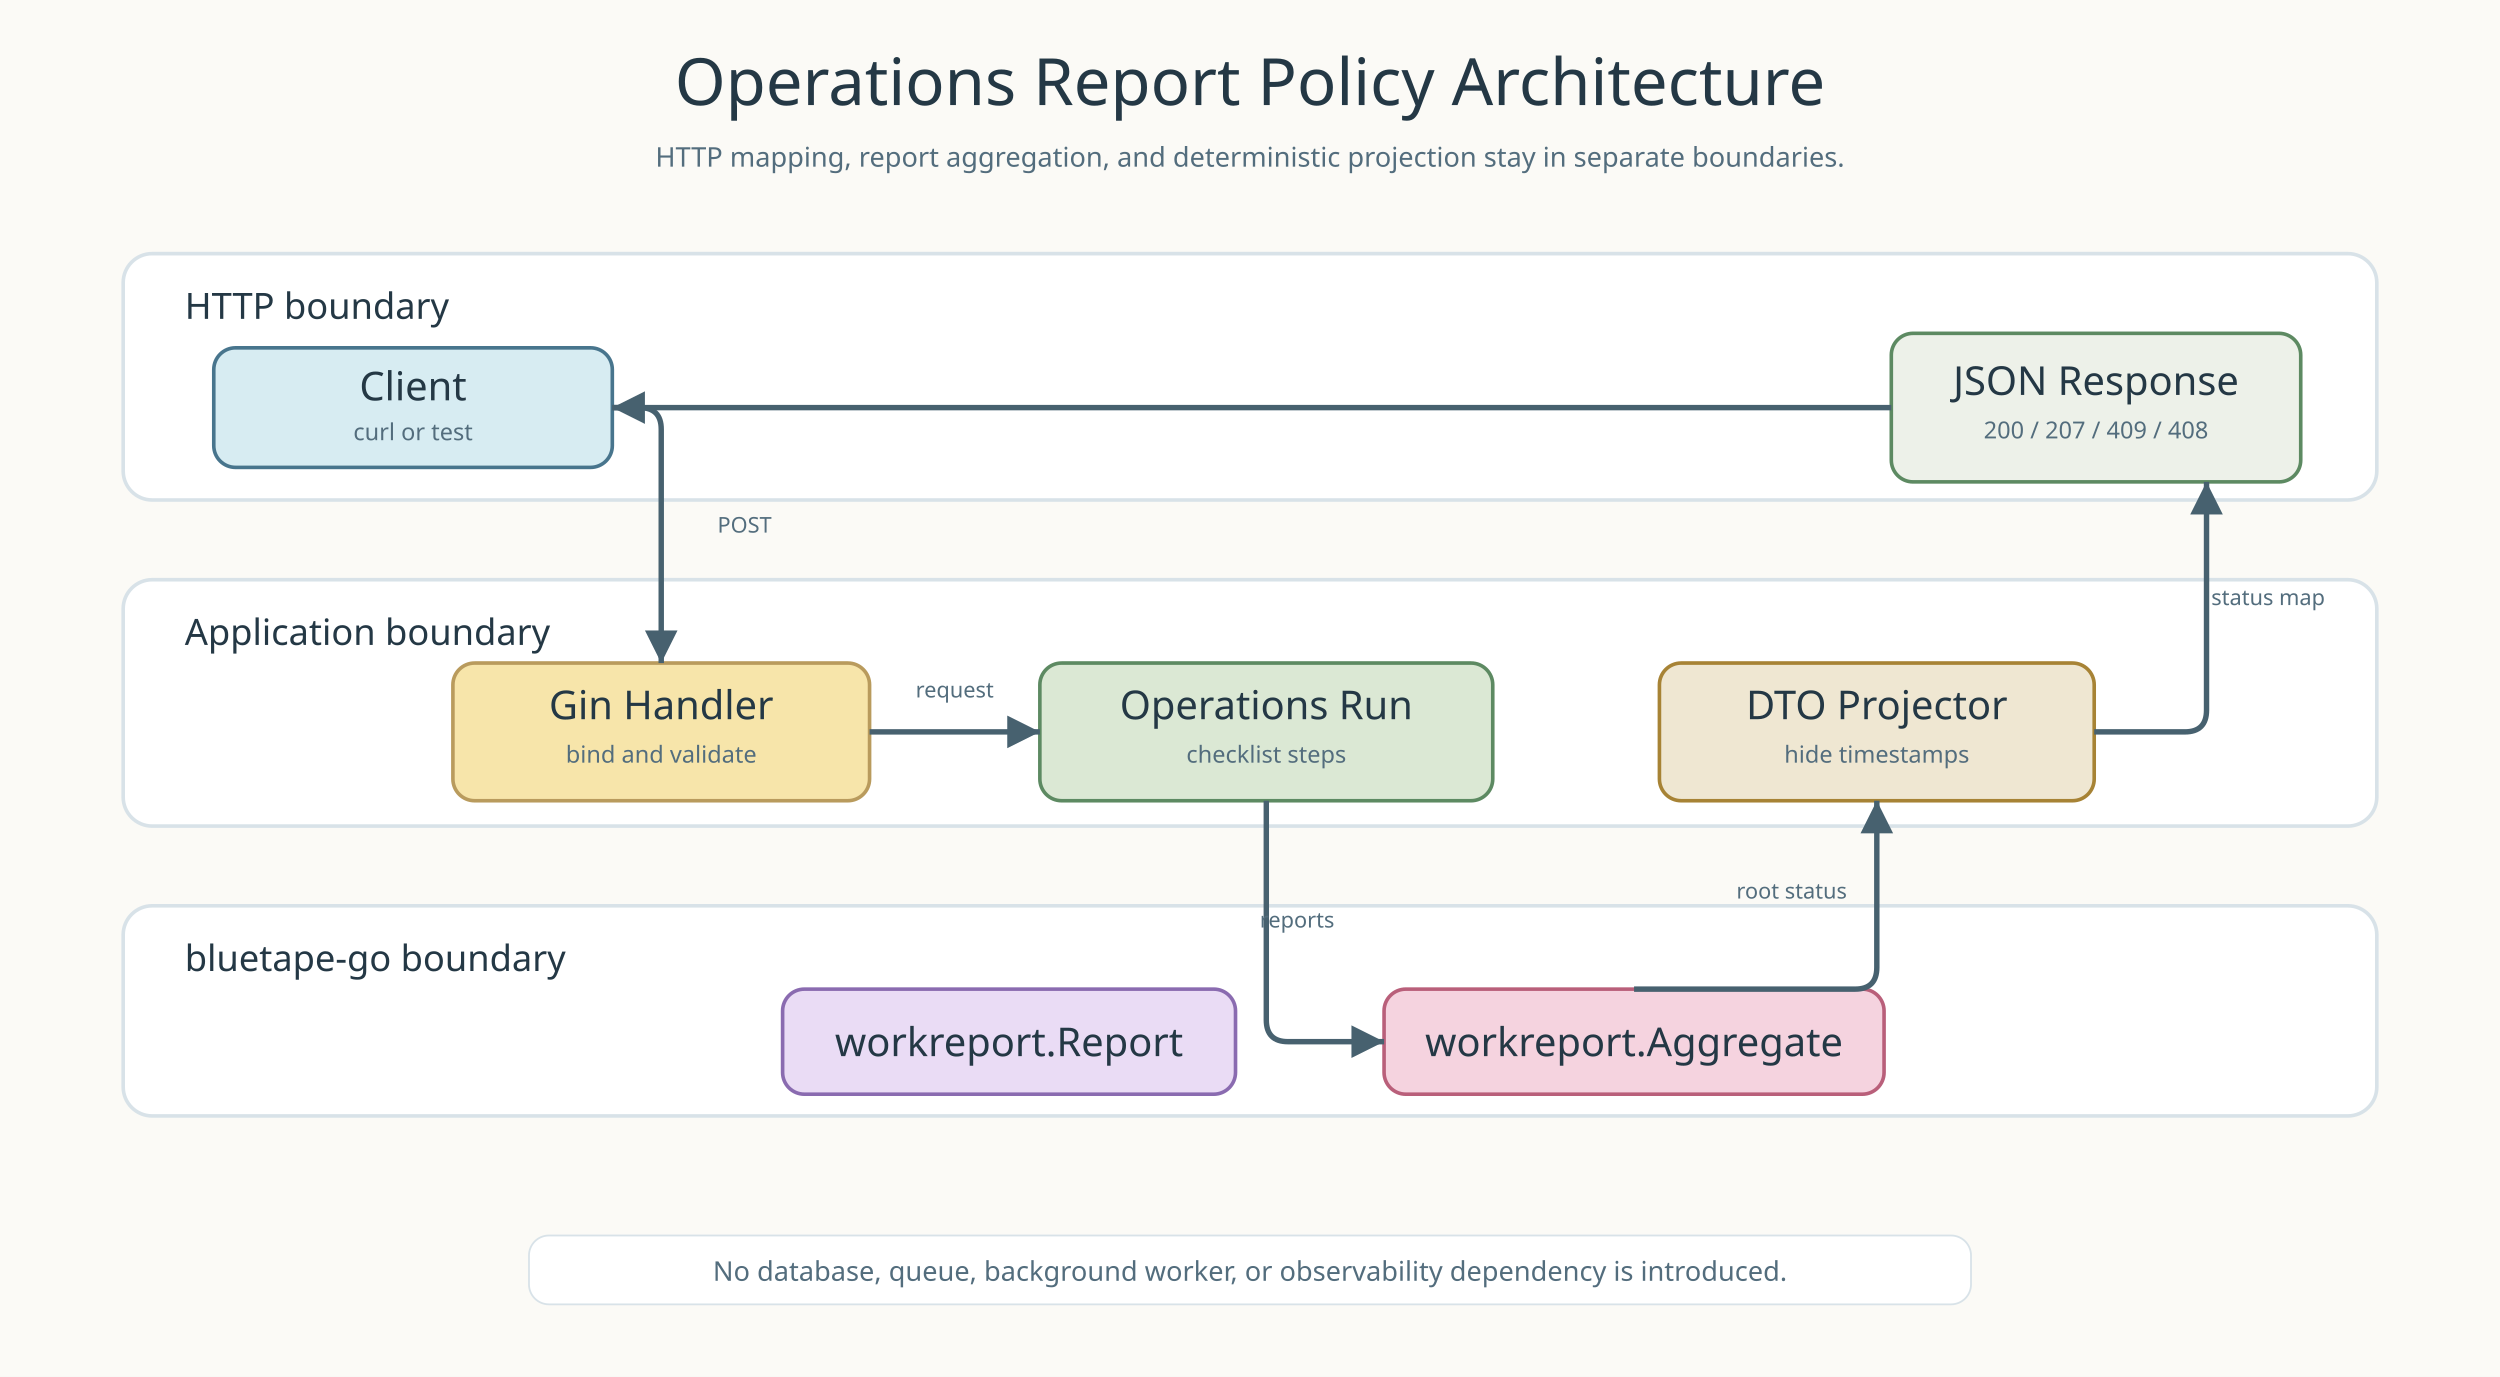
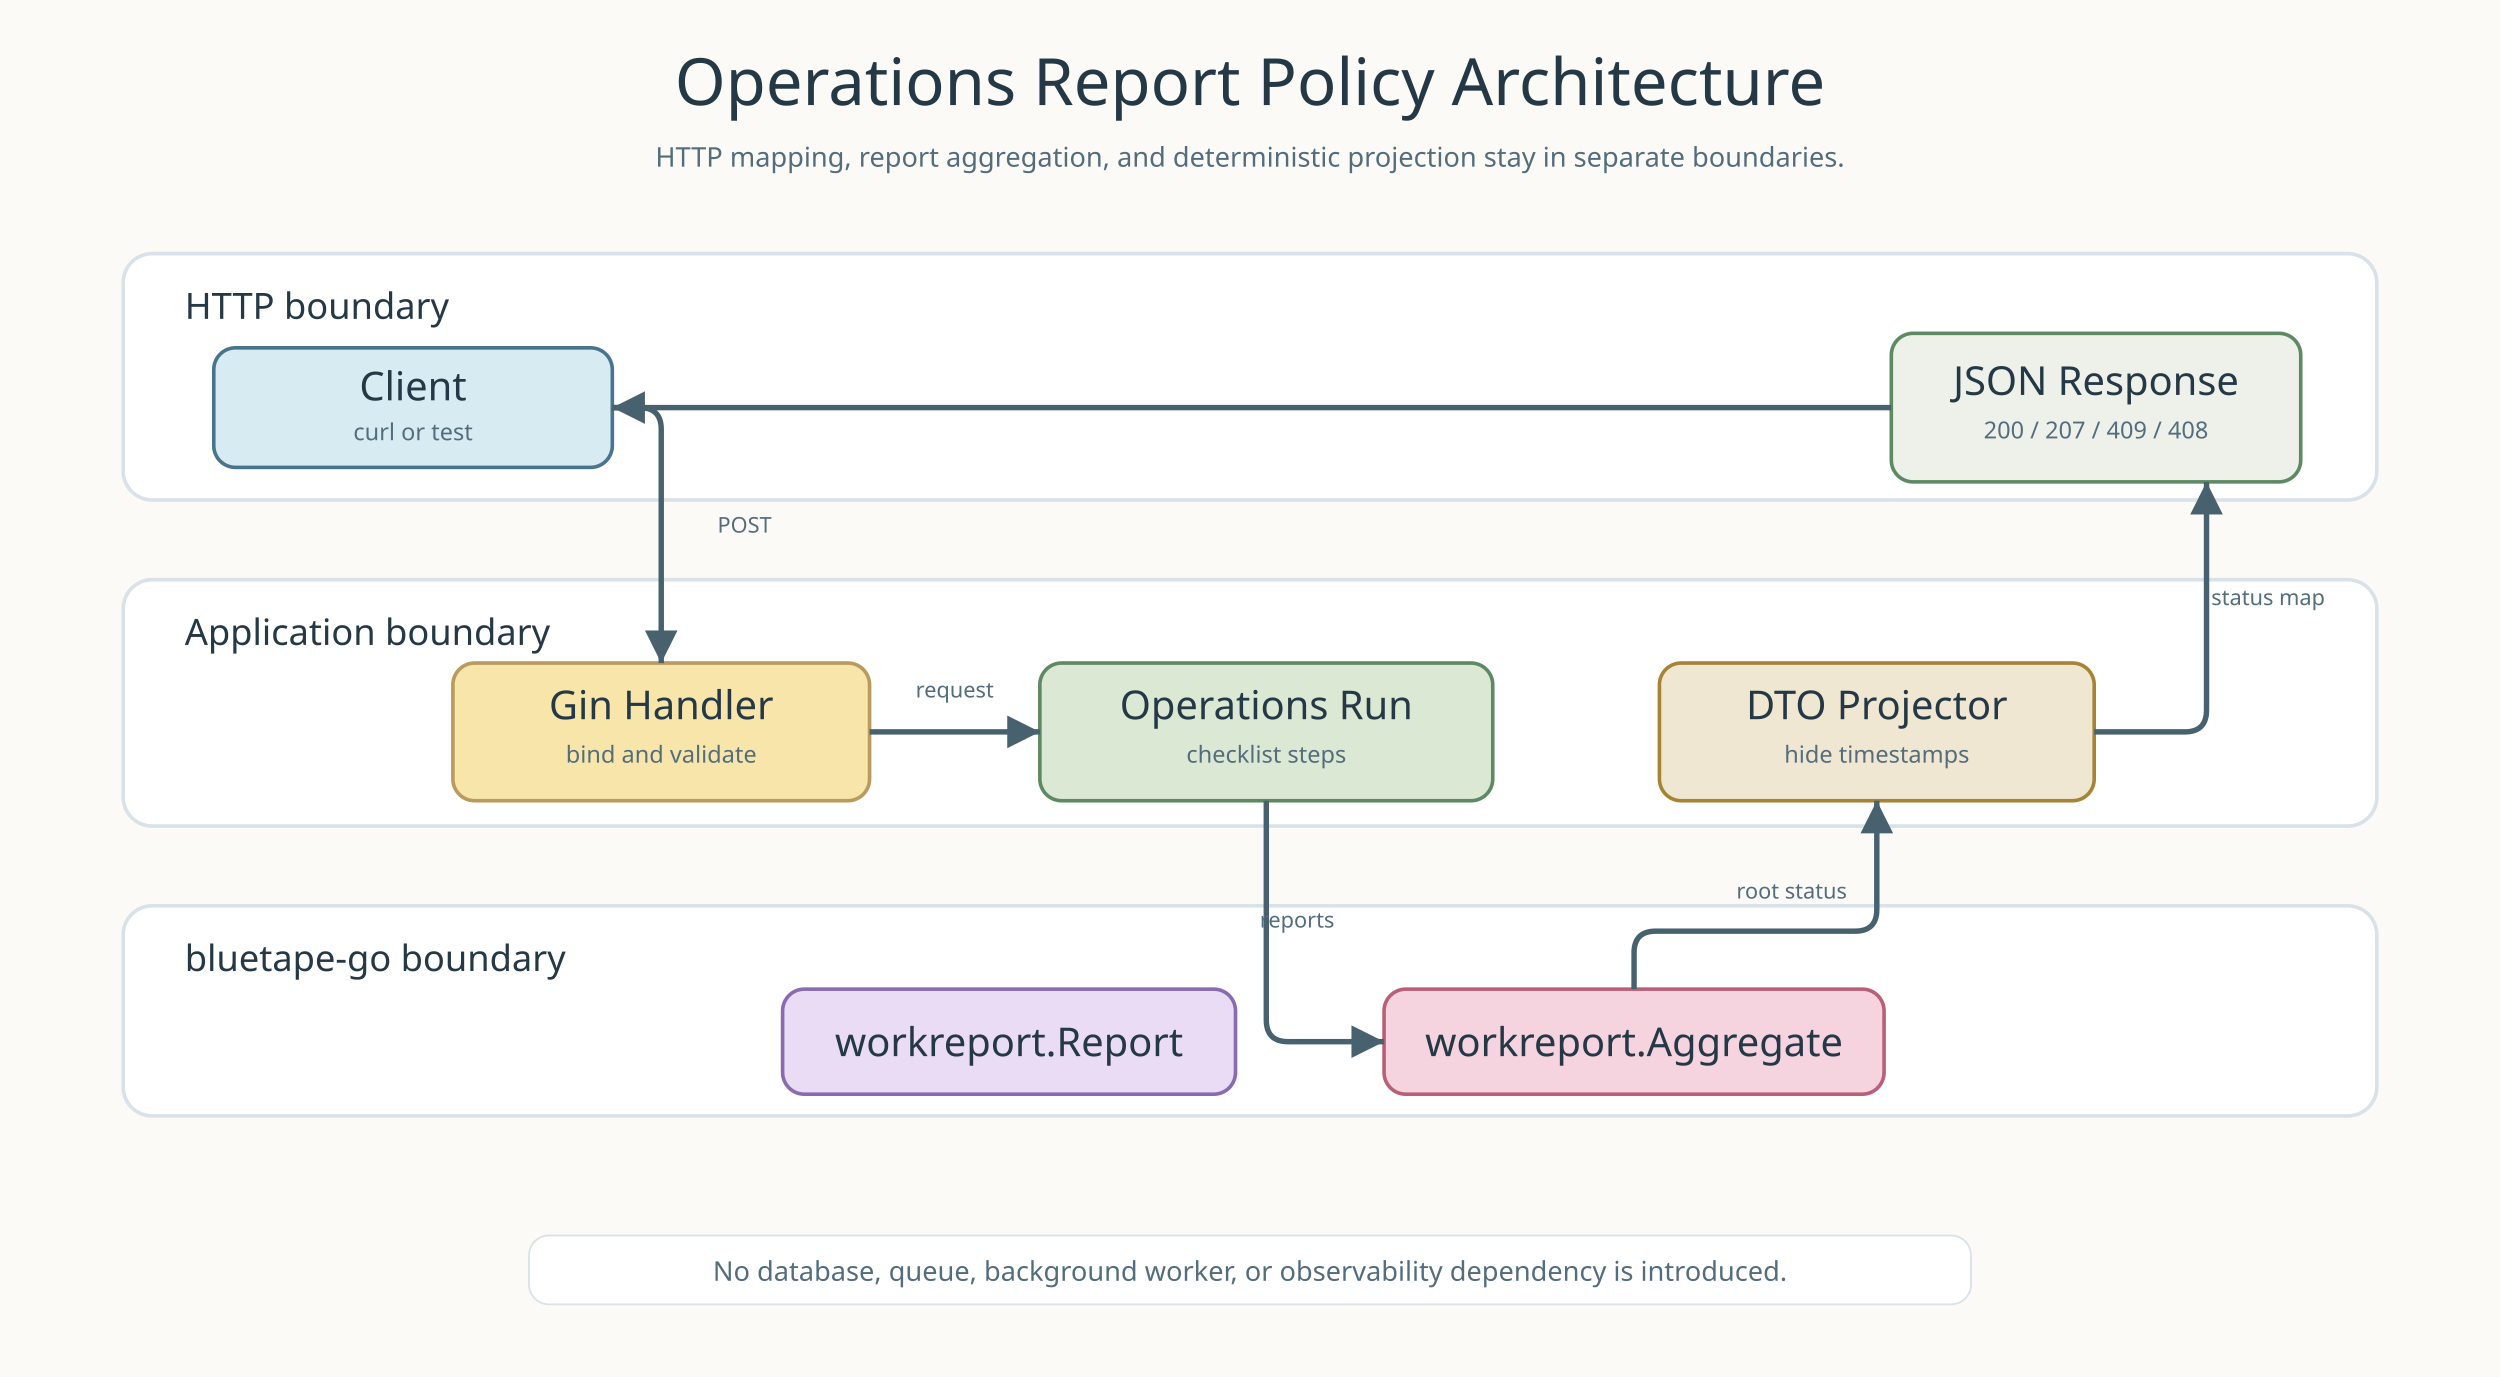
<svg xmlns="http://www.w3.org/2000/svg" width="1380" height="760" viewBox="0 0 1380 760" role="img" aria-labelledby="title desc">
  <defs>
    <marker id="arch-main" viewBox="0 0 8 8" markerWidth="8" markerHeight="8" refX="7" refY="4" orient="auto">
      <polygon points="1,1 7,4 1,7" fill="#47616f" />
    </marker>
    <style>
      @font-face { font-family: 'Architects Daughter'; src: url('file:///Users/debop/Library/Fonts/ArchitectsDaughter-Regular.ttf') format('truetype'); }
      @font-face { font-family: 'Comic Mono'; src: url('file:///Users/debop/Library/Fonts/ComicMono.ttf') format('truetype'); }
      .title { font-family: 'Architects Daughter'; font-size: 36px; fill: #243845; }
      .subtitle, .detail, .label { font-family: 'Comic Mono'; fill: #536d7d; }
      .subtitle { font-size: 15px; }
      .band-label, .card-title { font-family: 'Architects Daughter'; fill: #243845; }
      .band-label { font-size: 20px; }
      .card-title { font-size: 22px; }
      .detail { font-size: 13px; }
      .label { font-size: 12px; }
      .band { fill: #ffffff; stroke: #d8e2e8; stroke-width: 2; rx: 16; }
      .main { fill: none; stroke: #47616f; stroke-width: 3; marker-end: url(#arch-main); }
    </style>
  </defs>
  <rect width="1380" height="760" fill="#fbfaf6" />
  <text class="title" x="690" y="58" text-anchor="middle">Operations Report Policy Architecture</text>
  <text class="subtitle" x="690" y="92" text-anchor="middle">HTTP mapping, report aggregation, and deterministic projection stay in separate boundaries.</text>
  <rect class="band" x="68" y="140" width="1244" height="136" />
  <text class="band-label" x="102" y="176">HTTP boundary</text>
  <g transform="translate(118 192)">
    <rect width="220" height="66" rx="12" fill="#d7ecf2" stroke="#48758d" stroke-width="2" />
    <text class="card-title" x="110" y="29" text-anchor="middle">Client</text>
    <text class="detail" x="110" y="51" text-anchor="middle">curl or test</text>
  </g>
  <g transform="translate(1044 184)">
    <rect width="226" height="82" rx="12" fill="#edf1e9" stroke="#5d8a62" stroke-width="2" />
    <text class="card-title" x="113" y="34" text-anchor="middle">JSON Response</text>
    <text class="detail" x="113" y="58" text-anchor="middle">200 / 207 / 409 / 408</text>
  </g>
  <rect class="band" x="68" y="320" width="1244" height="136" />
  <text class="band-label" x="102" y="356">Application boundary</text>
  <g transform="translate(250 366)">
    <rect width="230" height="76" rx="12" fill="#f7e5aa" stroke="#b99b5d" stroke-width="2" />
    <text class="card-title" x="115" y="31" text-anchor="middle">Gin Handler</text>
    <text class="detail" x="115" y="55" text-anchor="middle">bind and validate</text>
  </g>
  <g transform="translate(574 366)">
    <rect width="250" height="76" rx="12" fill="#dbe8d4" stroke="#5d8a62" stroke-width="2" />
    <text class="card-title" x="125" y="31" text-anchor="middle">Operations Run</text>
    <text class="detail" x="125" y="55" text-anchor="middle">checklist steps</text>
  </g>
  <g transform="translate(916 366)">
    <rect width="240" height="76" rx="12" fill="#efe7d2" stroke="#a78335" stroke-width="2" />
    <text class="card-title" x="120" y="31" text-anchor="middle">DTO Projector</text>
    <text class="detail" x="120" y="55" text-anchor="middle">hide timestamps</text>
  </g>
  <rect class="band" x="68" y="500" width="1244" height="116" />
  <text class="band-label" x="102" y="536">bluetape-go boundary</text>
  <g transform="translate(432 546)">
    <rect width="250" height="58" rx="12" fill="#eadcf5" stroke="#8a6bb0" stroke-width="2" />
    <text class="card-title" x="125" y="37" text-anchor="middle">workreport.Report</text>
  </g>
  <g transform="translate(764 546)">
    <rect width="276" height="58" rx="12" fill="#f5d3df" stroke="#b95f7a" stroke-width="2" />
    <text class="card-title" x="138" y="37" text-anchor="middle">workreport.Aggregate</text>
  </g>
  <path class="main" d="M 338 225 H 353 Q 365 225 365 237 V 366" />
  <text class="label" x="411" y="294" text-anchor="middle">POST</text>
  <path class="main" d="M 480 404 L 574 404" />
  <text class="label" x="527" y="385" text-anchor="middle">request</text>
  <path class="main" d="M 699 442 V 563 Q 699 575 711 575 H 764" />
  <text class="label" x="716" y="512" text-anchor="middle">reports</text>
-   <path class="main" d="M 902 546 H 1024 Q 1036 546 1036 534 V 442" />
+   <path class="main" d="M 902 546 V 526 Q 902 514 914 514 H 1024 Q 1036 514 1036 502 V 442" />
  <text class="label" x="989" y="496" text-anchor="middle">root status</text>
  <path class="main" d="M 1156 404 H 1206 Q 1218 404 1218 392 V 266" />
  <text class="label" x="1252" y="334" text-anchor="middle">status map</text>
  <path class="main" d="M 1044 225 L 338 225" />
  <rect x="292" y="682" width="796" height="38" rx="11" fill="#ffffff" stroke="#d8e2e8" />
  <text class="subtitle" x="690" y="707" text-anchor="middle">No database, queue, background worker, or observability dependency is introduced.</text>
</svg>
